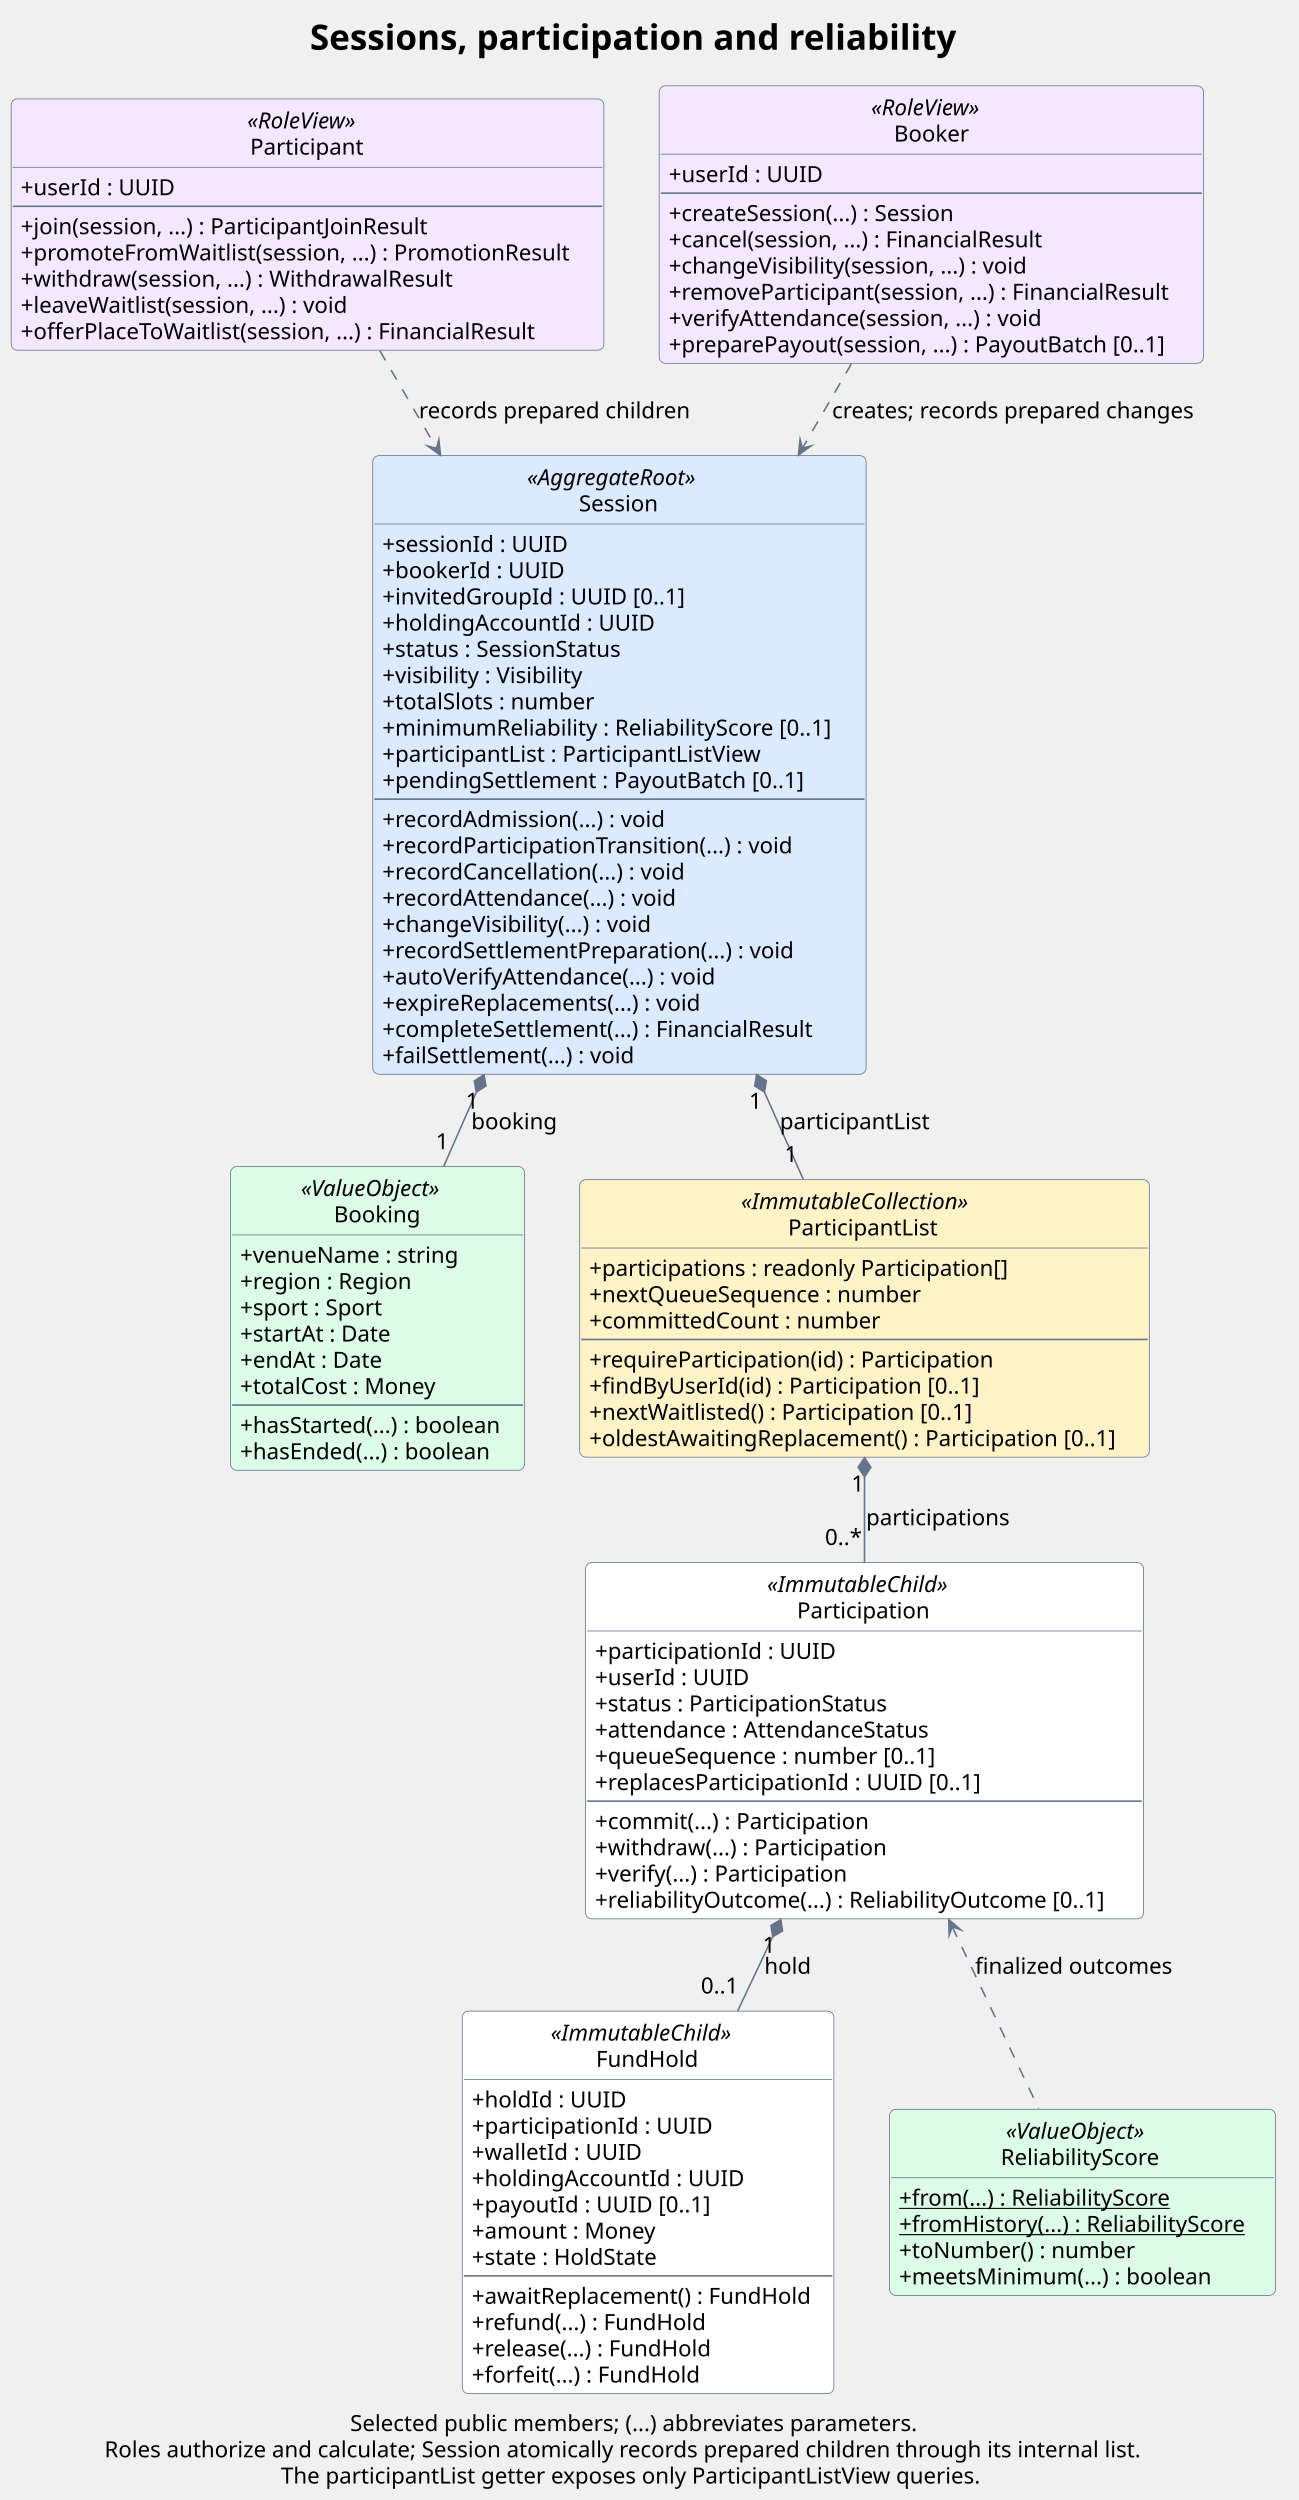
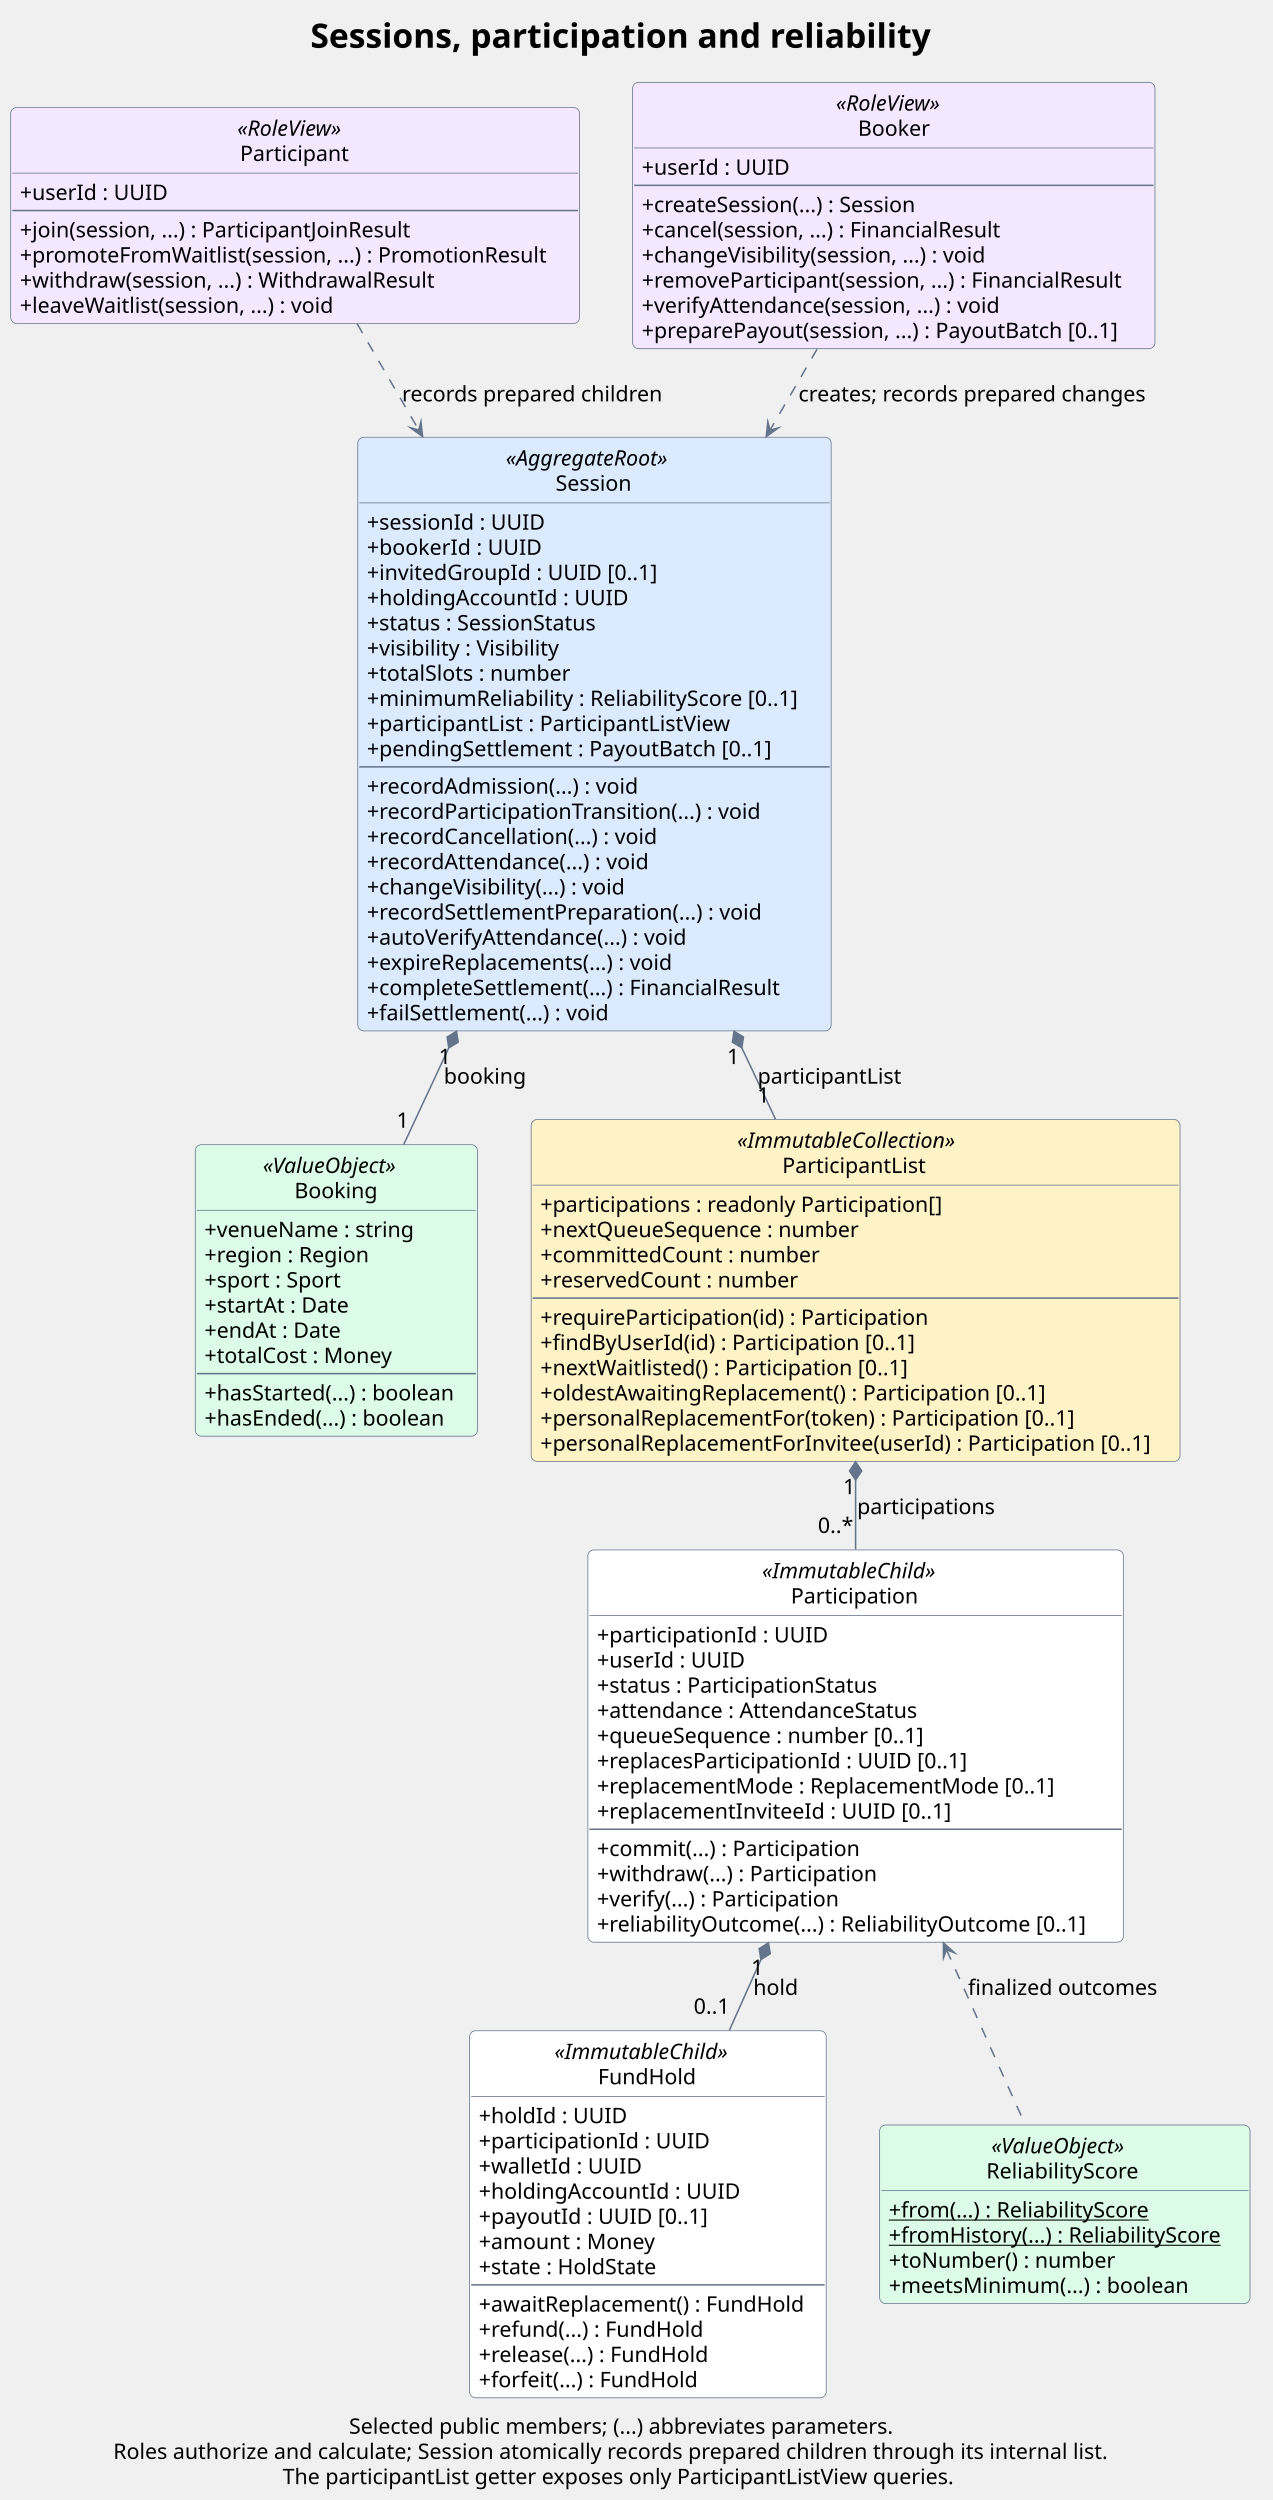
- <svg xmlns="http://www.w3.org/2000/svg" version="1.1" data-diagram-type="CLASS" style="width:816px;height:1571px;background:#FFFFFF;" width="816px" height="1571px" viewBox="0 0 816 1571" zoomAndPan="magnify" preserveAspectRatio="none" contentStyleType="text/css">
+ <svg xmlns="http://www.w3.org/2000/svg" version="1.1" data-diagram-type="CLASS" style="width:833px;height:1637px;background:#FFFFFF;" width="833px" height="1637px" viewBox="0 0 833 1637" zoomAndPan="magnify" preserveAspectRatio="none" contentStyleType="text/css">
  <defs />
  <g font-family="sans-serif" lengthAdjust="spacing">
    <g class="title" data-source-line="1">
-       <text x="194.744" y="31.27" fill="#000" font-size="22" textLength="420.02" font-weight="700">Sessions, participation and reliability</text>
+       <text x="203.244" y="31.27" fill="#000" font-size="22" textLength="420.02" font-weight="700">Sessions, participation and reliability</text>
    </g>
    <g class="entity" data-qualified-name="Session" id="ent0001" data-source-line="24">
-       <rect x="234.25" y="286.31" width="309.999" height="388.742" fill="#DBEAFE" style="stroke:#64748B;stroke-width:0.5;" rx="4" ry="4" />
-       <text x="331.199" y="304.845" fill="#000" font-size="14" textLength="116.102" font-style="italic">«AggregateRoot»</text>
-       <text x="363.775" y="321.334" fill="#000" font-size="14" textLength="50.948">Session</text>
-       <line x1="235.25" y1="329.287" x2="543.249" y2="329.287" style="stroke:#64748B;stroke-width:0.5;" />
-       <text x="240.25" y="346.822" fill="#000" font-size="14" textLength="121.728">+sessionId : UUID</text>
-       <text x="240.25" y="363.31" fill="#000" font-size="14" textLength="118.904">+bookerId : UUID</text>
-       <text x="240.25" y="379.798" fill="#000" font-size="14" textLength="199.104">+invitedGroupId : UUID [0..1]</text>
-       <text x="240.25" y="396.287" fill="#000" font-size="14" textLength="178.008">+holdingAccountId : UUID</text>
-       <text x="240.25" y="412.775" fill="#000" font-size="14" textLength="158.102">+status : SessionStatus</text>
-       <text x="240.25" y="429.263" fill="#000" font-size="14" textLength="138.284">+visibility : Visibility</text>
-       <text x="240.25" y="445.752" fill="#000" font-size="14" textLength="140.615">+totalSlots : number</text>
-       <text x="240.25" y="462.24" fill="#000" font-size="14" textLength="297.999">+minimumReliability : ReliabilityScore [0..1]</text>
-       <text x="240.25" y="478.728" fill="#000" font-size="14" textLength="249.382">+participantList : ParticipantListView</text>
-       <text x="240.25" y="495.216" fill="#000" font-size="14" textLength="274.736">+pendingSettlement : PayoutBatch [0..1]</text>
-       <line x1="235.25" y1="502.17" x2="543.249" y2="502.17" style="stroke:#64748B;stroke-width:1;" />
-       <text x="240.25" y="519.705" fill="#000" font-size="14" textLength="190.552">+recordAdmission(...) : void</text>
-       <text x="240.25" y="536.193" fill="#000" font-size="14" textLength="272.925">+recordParticipationTransition(...) : void</text>
-       <text x="240.25" y="552.681" fill="#000" font-size="14" textLength="202.829">+recordCancellation(...) : void</text>
-       <text x="240.25" y="569.17" fill="#000" font-size="14" textLength="196.178">+recordAttendance(...) : void</text>
-       <text x="240.25" y="585.658" fill="#000" font-size="14" textLength="182.212">+changeVisibility(...) : void</text>
-       <text x="240.25" y="602.146" fill="#000" font-size="14" textLength="269.65">+recordSettlementPreparation(...) : void</text>
-       <text x="240.25" y="618.634" fill="#000" font-size="14" textLength="221.785">+autoVerifyAttendance(...) : void</text>
-       <text x="240.25" y="635.123" fill="#000" font-size="14" textLength="212.434">+expireReplacements(...) : void</text>
-       <text x="240.25" y="651.611" fill="#000" font-size="14" textLength="283.22">+completeSettlement(...) : FinancialResult</text>
-       <text x="240.25" y="668.099" fill="#000" font-size="14" textLength="168.943">+failSettlement(...) : void</text>
+       <rect x="234.25" y="286.3" width="309.999" height="388.742" fill="#DBEAFE" style="stroke:#64748B;stroke-width:0.5;" rx="4" ry="4" />
+       <text x="331.199" y="304.835" fill="#000" font-size="14" textLength="116.102" font-style="italic">«AggregateRoot»</text>
+       <text x="363.775" y="321.324" fill="#000" font-size="14" textLength="50.948">Session</text>
+       <line x1="235.25" y1="329.277" x2="543.249" y2="329.277" style="stroke:#64748B;stroke-width:0.5;" />
+       <text x="240.25" y="346.812" fill="#000" font-size="14" textLength="121.728">+sessionId : UUID</text>
+       <text x="240.25" y="363.3" fill="#000" font-size="14" textLength="118.904">+bookerId : UUID</text>
+       <text x="240.25" y="379.788" fill="#000" font-size="14" textLength="199.104">+invitedGroupId : UUID [0..1]</text>
+       <text x="240.25" y="396.277" fill="#000" font-size="14" textLength="178.008">+holdingAccountId : UUID</text>
+       <text x="240.25" y="412.765" fill="#000" font-size="14" textLength="158.102">+status : SessionStatus</text>
+       <text x="240.25" y="429.253" fill="#000" font-size="14" textLength="138.284">+visibility : Visibility</text>
+       <text x="240.25" y="445.742" fill="#000" font-size="14" textLength="140.615">+totalSlots : number</text>
+       <text x="240.25" y="462.23" fill="#000" font-size="14" textLength="297.999">+minimumReliability : ReliabilityScore [0..1]</text>
+       <text x="240.25" y="478.718" fill="#000" font-size="14" textLength="249.382">+participantList : ParticipantListView</text>
+       <text x="240.25" y="495.206" fill="#000" font-size="14" textLength="274.736">+pendingSettlement : PayoutBatch [0..1]</text>
+       <line x1="235.25" y1="502.16" x2="543.249" y2="502.16" style="stroke:#64748B;stroke-width:1;" />
+       <text x="240.25" y="519.695" fill="#000" font-size="14" textLength="190.552">+recordAdmission(...) : void</text>
+       <text x="240.25" y="536.183" fill="#000" font-size="14" textLength="272.925">+recordParticipationTransition(...) : void</text>
+       <text x="240.25" y="552.671" fill="#000" font-size="14" textLength="202.829">+recordCancellation(...) : void</text>
+       <text x="240.25" y="569.16" fill="#000" font-size="14" textLength="196.178">+recordAttendance(...) : void</text>
+       <text x="240.25" y="585.648" fill="#000" font-size="14" textLength="182.212">+changeVisibility(...) : void</text>
+       <text x="240.25" y="602.136" fill="#000" font-size="14" textLength="269.65">+recordSettlementPreparation(...) : void</text>
+       <text x="240.25" y="618.624" fill="#000" font-size="14" textLength="221.785">+autoVerifyAttendance(...) : void</text>
+       <text x="240.25" y="635.113" fill="#000" font-size="14" textLength="212.434">+expireReplacements(...) : void</text>
+       <text x="240.25" y="651.601" fill="#000" font-size="14" textLength="283.22">+completeSettlement(...) : FinancialResult</text>
+       <text x="240.25" y="668.089" fill="#000" font-size="14" textLength="168.943">+failSettlement(...) : void</text>
    </g>
    <g class="entity" data-qualified-name="Participant" id="ent0002" data-source-line="48">
-       <rect x="7" y="62.16" width="372.493" height="157.906" fill="#F3E8FF" style="stroke:#64748B;stroke-width:0.5;" rx="4" ry="4" />
-       <text x="155.369" y="80.695" fill="#000" font-size="14" textLength="75.756" font-style="italic">«RoleView»</text>
-       <text x="157.163" y="97.184" fill="#000" font-size="14" textLength="72.167">Participant</text>
-       <line x1="8" y1="105.137" x2="378.493" y2="105.137" style="stroke:#64748B;stroke-width:0.5;" />
-       <text x="13" y="122.672" fill="#000" font-size="14" textLength="100.536">+userId : UUID</text>
-       <line x1="8" y1="129.625" x2="378.493" y2="129.625" style="stroke:#64748B;stroke-width:1;" />
-       <text x="13" y="147.16" fill="#000" font-size="14" textLength="271.428">+join(session, ...) : ParticipantJoinResult</text>
-       <text x="13" y="163.648" fill="#000" font-size="14" textLength="360.493">+promoteFromWaitlist(session, ...) : PromotionResult</text>
-       <text x="13" y="180.137" fill="#000" font-size="14" textLength="284.58">+withdraw(session, ...) : WithdrawalResult</text>
-       <text x="13" y="196.625" fill="#000" font-size="14" textLength="219.003">+leaveWaitlist(session, ...) : void</text>
-       <text x="13" y="213.113" fill="#000" font-size="14" textLength="341.455">+offerPlaceToWaitlist(session, ...) : FinancialResult</text>
+       <rect x="7" y="70.4" width="372.493" height="141.418" fill="#F3E8FF" style="stroke:#64748B;stroke-width:0.5;" rx="4" ry="4" />
+       <text x="155.369" y="88.935" fill="#000" font-size="14" textLength="75.756" font-style="italic">«RoleView»</text>
+       <text x="157.163" y="105.424" fill="#000" font-size="14" textLength="72.167">Participant</text>
+       <line x1="8" y1="113.377" x2="378.493" y2="113.377" style="stroke:#64748B;stroke-width:0.5;" />
+       <text x="13" y="130.912" fill="#000" font-size="14" textLength="100.536">+userId : UUID</text>
+       <line x1="8" y1="137.865" x2="378.493" y2="137.865" style="stroke:#64748B;stroke-width:1;" />
+       <text x="13" y="155.4" fill="#000" font-size="14" textLength="271.428">+join(session, ...) : ParticipantJoinResult</text>
+       <text x="13" y="171.888" fill="#000" font-size="14" textLength="360.493">+promoteFromWaitlist(session, ...) : PromotionResult</text>
+       <text x="13" y="188.377" fill="#000" font-size="14" textLength="284.58">+withdraw(session, ...) : WithdrawalResult</text>
+       <text x="13" y="204.865" fill="#000" font-size="14" textLength="219.003">+leaveWaitlist(session, ...) : void</text>
    </g>
-     <g class="entity" data-qualified-name="Booker" id="ent0003" data-source-line="58">
+     <g class="entity" data-qualified-name="Booker" id="ent0003" data-source-line="57">
      <rect x="414.22" y="53.91" width="342.046" height="174.395" fill="#F3E8FF" style="stroke:#64748B;stroke-width:0.5;" rx="4" ry="4" />
      <text x="547.365" y="72.445" fill="#000" font-size="14" textLength="75.756" font-style="italic">«RoleView»</text>
      <text x="561.762" y="88.934" fill="#000" font-size="14" textLength="46.963">Booker</text>
      <line x1="415.22" y1="96.887" x2="755.266" y2="96.887" style="stroke:#64748B;stroke-width:0.5;" />
      <text x="420.22" y="114.422" fill="#000" font-size="14" textLength="100.536">+userId : UUID</text>
      <line x1="415.22" y1="121.375" x2="755.266" y2="121.375" style="stroke:#64748B;stroke-width:1;" />
      <text x="420.22" y="138.91" fill="#000" font-size="14" textLength="190.176">+createSession(...) : Session</text>
      <text x="420.22" y="155.398" fill="#000" font-size="14" textLength="250.243">+cancel(session, ...) : FinancialResult</text>
      <text x="420.22" y="171.887" fill="#000" font-size="14" textLength="241.616">+changeVisibility(session, ...) : void</text>
      <text x="420.22" y="188.375" fill="#000" font-size="14" textLength="330.046">+removeParticipant(session, ...) : FinancialResult</text>
      <text x="420.22" y="204.863" fill="#000" font-size="14" textLength="249.026">+verifyAttendance(session, ...) : void</text>
      <text x="420.22" y="221.352" fill="#000" font-size="14" textLength="326.225">+preparePayout(session, ...) : PayoutBatch [0..1]</text>
    </g>
-     <g class="entity" data-qualified-name="Booking" id="ent0004" data-source-line="69">
-       <rect x="144.88" y="733.05" width="184.73" height="190.883" fill="#DCFCE7" style="stroke:#64748B;stroke-width:0.5;" rx="4" ry="4" />
-       <text x="189.124" y="751.585" fill="#000" font-size="14" textLength="96.243" font-style="italic">«ValueObject»</text>
-       <text x="209.796" y="768.074" fill="#000" font-size="14" textLength="54.899">Booking</text>
-       <line x1="145.88" y1="776.027" x2="328.61" y2="776.027" style="stroke:#64748B;stroke-width:0.5;" />
-       <text x="150.88" y="793.562" fill="#000" font-size="14" textLength="143.151">+venueName : string</text>
-       <text x="150.88" y="810.05" fill="#000" font-size="14" textLength="114.728">+region : Region</text>
-       <text x="150.88" y="826.538" fill="#000" font-size="14" textLength="95.847">+sport : Sport</text>
-       <text x="150.88" y="843.027" fill="#000" font-size="14" textLength="101.637">+startAt : Date</text>
-       <text x="150.88" y="859.515" fill="#000" font-size="14" textLength="95.867">+endAt : Date</text>
-       <text x="150.88" y="876.003" fill="#000" font-size="14" textLength="130.389">+totalCost : Money</text>
-       <line x1="145.88" y1="882.956" x2="328.61" y2="882.956" style="stroke:#64748B;stroke-width:1;" />
-       <text x="150.88" y="900.492" fill="#000" font-size="14" textLength="172.73">+hasStarted(...) : boolean</text>
-       <text x="150.88" y="916.98" fill="#000" font-size="14" textLength="166.346">+hasEnded(...) : boolean</text>
+     <g class="entity" data-qualified-name="Booking" id="ent0004" data-source-line="68">
+       <rect x="127.88" y="749.54" width="184.73" height="190.883" fill="#DCFCE7" style="stroke:#64748B;stroke-width:0.5;" rx="4" ry="4" />
+       <text x="172.124" y="768.075" fill="#000" font-size="14" textLength="96.243" font-style="italic">«ValueObject»</text>
+       <text x="192.796" y="784.564" fill="#000" font-size="14" textLength="54.899">Booking</text>
+       <line x1="128.88" y1="792.517" x2="311.61" y2="792.517" style="stroke:#64748B;stroke-width:0.5;" />
+       <text x="133.88" y="810.052" fill="#000" font-size="14" textLength="143.151">+venueName : string</text>
+       <text x="133.88" y="826.54" fill="#000" font-size="14" textLength="114.728">+region : Region</text>
+       <text x="133.88" y="843.028" fill="#000" font-size="14" textLength="95.847">+sport : Sport</text>
+       <text x="133.88" y="859.517" fill="#000" font-size="14" textLength="101.637">+startAt : Date</text>
+       <text x="133.88" y="876.005" fill="#000" font-size="14" textLength="95.867">+endAt : Date</text>
+       <text x="133.88" y="892.493" fill="#000" font-size="14" textLength="130.389">+totalCost : Money</text>
+       <line x1="128.88" y1="899.446" x2="311.61" y2="899.446" style="stroke:#64748B;stroke-width:1;" />
+       <text x="133.88" y="916.982" fill="#000" font-size="14" textLength="172.73">+hasStarted(...) : boolean</text>
+       <text x="133.88" y="933.47" fill="#000" font-size="14" textLength="166.346">+hasEnded(...) : boolean</text>
    </g>
-     <g class="entity" data-qualified-name="ParticipantList" id="ent0005" data-source-line="81">
-       <rect x="364.25" y="741.29" width="358.001" height="174.395" fill="#FEF3C7" style="stroke:#64748B;stroke-width:0.5;" rx="4" ry="4" />
-       <text x="465.71" y="759.825" fill="#000" font-size="14" textLength="155.08" font-style="italic">«ImmutableCollection»</text>
-       <text x="495.225" y="776.314" fill="#000" font-size="14" textLength="96.052">ParticipantList</text>
-       <line x1="365.25" y1="784.267" x2="721.251" y2="784.267" style="stroke:#64748B;stroke-width:0.5;" />
-       <text x="370.25" y="801.802" fill="#000" font-size="14" textLength="274.511">+participations : readonly Participation[]</text>
-       <text x="370.25" y="818.29" fill="#000" font-size="14" textLength="215.667">+nextQueueSequence : number</text>
-       <text x="370.25" y="834.778" fill="#000" font-size="14" textLength="191.146">+committedCount : number</text>
-       <line x1="365.25" y1="841.732" x2="721.251" y2="841.732" style="stroke:#64748B;stroke-width:1;" />
-       <text x="370.25" y="859.267" fill="#000" font-size="14" textLength="264.612">+requireParticipation(id) : Participation</text>
-       <text x="370.25" y="875.755" fill="#000" font-size="14" textLength="256.566">+findByUserId(id) : Participation [0..1]</text>
-       <text x="370.25" y="892.243" fill="#000" font-size="14" textLength="254.816">+nextWaitlisted() : Participation [0..1]</text>
-       <text x="370.25" y="908.732" fill="#000" font-size="14" textLength="346.001">+oldestAwaitingReplacement() : Participation [0..1]</text>
+     <g class="entity" data-qualified-name="ParticipantList" id="ent0005" data-source-line="80">
+       <rect x="347.81" y="733.05" width="424.87" height="223.859" fill="#FEF3C7" style="stroke:#64748B;stroke-width:0.5;" rx="4" ry="4" />
+       <text x="482.705" y="751.585" fill="#000" font-size="14" textLength="155.08" font-style="italic">«ImmutableCollection»</text>
+       <text x="512.219" y="768.074" fill="#000" font-size="14" textLength="96.052">ParticipantList</text>
+       <line x1="348.81" y1="776.027" x2="771.68" y2="776.027" style="stroke:#64748B;stroke-width:0.5;" />
+       <text x="353.81" y="793.562" fill="#000" font-size="14" textLength="274.511">+participations : readonly Participation[]</text>
+       <text x="353.81" y="810.05" fill="#000" font-size="14" textLength="215.667">+nextQueueSequence : number</text>
+       <text x="353.81" y="826.538" fill="#000" font-size="14" textLength="191.146">+committedCount : number</text>
+       <text x="353.81" y="843.027" fill="#000" font-size="14" textLength="176.155">+reservedCount : number</text>
+       <line x1="348.81" y1="849.98" x2="771.68" y2="849.98" style="stroke:#64748B;stroke-width:1;" />
+       <text x="353.81" y="867.515" fill="#000" font-size="14" textLength="264.612">+requireParticipation(id) : Participation</text>
+       <text x="353.81" y="884.003" fill="#000" font-size="14" textLength="256.566">+findByUserId(id) : Participation [0..1]</text>
+       <text x="353.81" y="900.492" fill="#000" font-size="14" textLength="254.816">+nextWaitlisted() : Participation [0..1]</text>
+       <text x="353.81" y="916.98" fill="#000" font-size="14" textLength="346.001">+oldestAwaitingReplacement() : Participation [0..1]</text>
+       <text x="353.81" y="933.468" fill="#000" font-size="14" textLength="364.328">+personalReplacementFor(token) : Participation [0..1]</text>
+       <text x="353.81" y="949.956" fill="#000" font-size="14" textLength="412.87">+personalReplacementForInvitee(userId) : Participation [0..1]</text>
    </g>
-     <g class="entity" data-qualified-name="Participation" id="ent0006" data-source-line="92">
-       <rect x="367.93" y="981.93" width="350.632" height="223.859" fill="#FFF" style="stroke:#64748B;stroke-width:0.5;" rx="4" ry="4" />
-       <text x="482.027" y="1000.465" fill="#000" font-size="14" textLength="122.438" font-style="italic">«ImmutableChild»</text>
-       <text x="500.839" y="1016.954" fill="#000" font-size="14" textLength="84.813">Participation</text>
-       <line x1="368.93" y1="1024.907" x2="717.562" y2="1024.907" style="stroke:#64748B;stroke-width:0.5;" />
-       <text x="373.93" y="1042.442" fill="#000" font-size="14" textLength="157.069">+participationId : UUID</text>
-       <text x="373.93" y="1058.93" fill="#000" font-size="14" textLength="100.536">+userId : UUID</text>
-       <text x="373.93" y="1075.418" fill="#000" font-size="14" textLength="191.967">+status : ParticipationStatus</text>
-       <text x="373.93" y="1091.907" fill="#000" font-size="14" textLength="217.704">+attendance : AttendanceStatus</text>
-       <text x="373.93" y="1108.395" fill="#000" font-size="14" textLength="223.392">+queueSequence : number [0..1]</text>
-       <text x="373.93" y="1124.883" fill="#000" font-size="14" textLength="252.321">+replacesParticipationId : UUID [0..1]</text>
-       <line x1="368.93" y1="1131.836" x2="717.562" y2="1131.836" style="stroke:#64748B;stroke-width:1;" />
-       <text x="373.93" y="1149.372" fill="#000" font-size="14" textLength="182.82">+commit(...) : Participation</text>
-       <text x="373.93" y="1165.86" fill="#000" font-size="14" textLength="193.443">+withdraw(...) : Participation</text>
-       <text x="373.93" y="1182.348" fill="#000" font-size="14" textLength="168.909">+verify(...) : Participation</text>
-       <text x="373.93" y="1198.836" fill="#000" font-size="14" textLength="338.632">+reliabilityOutcome(...) : ReliabilityOutcome [0..1]</text>
+     <g class="entity" data-qualified-name="Participation" id="ent0006" data-source-line="94">
+       <rect x="384.93" y="1014.91" width="350.632" height="256.836" fill="#FFF" style="stroke:#64748B;stroke-width:0.5;" rx="4" ry="4" />
+       <text x="499.027" y="1033.445" fill="#000" font-size="14" textLength="122.438" font-style="italic">«ImmutableChild»</text>
+       <text x="517.839" y="1049.934" fill="#000" font-size="14" textLength="84.813">Participation</text>
+       <line x1="385.93" y1="1057.887" x2="734.562" y2="1057.887" style="stroke:#64748B;stroke-width:0.5;" />
+       <text x="390.93" y="1075.422" fill="#000" font-size="14" textLength="157.069">+participationId : UUID</text>
+       <text x="390.93" y="1091.91" fill="#000" font-size="14" textLength="100.536">+userId : UUID</text>
+       <text x="390.93" y="1108.398" fill="#000" font-size="14" textLength="191.967">+status : ParticipationStatus</text>
+       <text x="390.93" y="1124.887" fill="#000" font-size="14" textLength="217.704">+attendance : AttendanceStatus</text>
+       <text x="390.93" y="1141.375" fill="#000" font-size="14" textLength="223.392">+queueSequence : number [0..1]</text>
+       <text x="390.93" y="1157.863" fill="#000" font-size="14" textLength="252.321">+replacesParticipationId : UUID [0..1]</text>
+       <text x="390.93" y="1174.352" fill="#000" font-size="14" textLength="309.948">+replacementMode : ReplacementMode [0..1]</text>
+       <text x="390.93" y="1190.84" fill="#000" font-size="14" textLength="240.017">+replacementInviteeId : UUID [0..1]</text>
+       <line x1="385.93" y1="1197.793" x2="734.562" y2="1197.793" style="stroke:#64748B;stroke-width:1;" />
+       <text x="390.93" y="1215.328" fill="#000" font-size="14" textLength="182.82">+commit(...) : Participation</text>
+       <text x="390.93" y="1231.816" fill="#000" font-size="14" textLength="193.443">+withdraw(...) : Participation</text>
+       <text x="390.93" y="1248.305" fill="#000" font-size="14" textLength="168.909">+verify(...) : Participation</text>
+       <text x="390.93" y="1264.793" fill="#000" font-size="14" textLength="338.632">+reliabilityOutcome(...) : ReliabilityOutcome [0..1]</text>
    </g>
-     <g class="entity" data-qualified-name="FundHold" id="ent0007" data-source-line="106">
-       <rect x="290.49" y="1263.79" width="233.505" height="240.348" fill="#FFF" style="stroke:#64748B;stroke-width:0.5;" rx="4" ry="4" />
-       <text x="346.023" y="1282.325" fill="#000" font-size="14" textLength="122.438" font-style="italic">«ImmutableChild»</text>
-       <text x="374.522" y="1298.814" fill="#000" font-size="14" textLength="65.44">FundHold</text>
-       <line x1="291.49" y1="1306.767" x2="522.995" y2="1306.767" style="stroke:#64748B;stroke-width:0.5;" />
-       <text x="296.49" y="1324.302" fill="#000" font-size="14" textLength="101.329">+holdId : UUID</text>
-       <text x="296.49" y="1340.79" fill="#000" font-size="14" textLength="157.069">+participationId : UUID</text>
-       <text x="296.49" y="1357.278" fill="#000" font-size="14" textLength="110.831">+walletId : UUID</text>
-       <text x="296.49" y="1373.767" fill="#000" font-size="14" textLength="178.008">+holdingAccountId : UUID</text>
-       <text x="296.49" y="1390.255" fill="#000" font-size="14" textLength="157.664">+payoutId : UUID [0..1]</text>
-       <text x="296.49" y="1406.743" fill="#000" font-size="14" textLength="120.894">+amount : Money</text>
-       <text x="296.49" y="1423.232" fill="#000" font-size="14" textLength="122.849">+state : HoldState</text>
-       <line x1="291.49" y1="1430.185" x2="522.995" y2="1430.185" style="stroke:#64748B;stroke-width:1;" />
-       <text x="296.49" y="1447.72" fill="#000" font-size="14" textLength="221.505">+awaitReplacement() : FundHold</text>
-       <text x="296.49" y="1464.208" fill="#000" font-size="14" textLength="157.117">+refund(...) : FundHold</text>
-       <text x="296.49" y="1480.696" fill="#000" font-size="14" textLength="160.296">+release(...) : FundHold</text>
-       <text x="296.49" y="1497.185" fill="#000" font-size="14" textLength="153.959">+forfeit(...) : FundHold</text>
+     <g class="entity" data-qualified-name="FundHold" id="ent0007" data-source-line="110">
+       <rect x="307.49" y="1329.74" width="233.505" height="240.348" fill="#FFF" style="stroke:#64748B;stroke-width:0.5;" rx="4" ry="4" />
+       <text x="363.023" y="1348.275" fill="#000" font-size="14" textLength="122.438" font-style="italic">«ImmutableChild»</text>
+       <text x="391.522" y="1364.764" fill="#000" font-size="14" textLength="65.44">FundHold</text>
+       <line x1="308.49" y1="1372.717" x2="539.995" y2="1372.717" style="stroke:#64748B;stroke-width:0.5;" />
+       <text x="313.49" y="1390.252" fill="#000" font-size="14" textLength="101.329">+holdId : UUID</text>
+       <text x="313.49" y="1406.74" fill="#000" font-size="14" textLength="157.069">+participationId : UUID</text>
+       <text x="313.49" y="1423.228" fill="#000" font-size="14" textLength="110.831">+walletId : UUID</text>
+       <text x="313.49" y="1439.717" fill="#000" font-size="14" textLength="178.008">+holdingAccountId : UUID</text>
+       <text x="313.49" y="1456.205" fill="#000" font-size="14" textLength="157.664">+payoutId : UUID [0..1]</text>
+       <text x="313.49" y="1472.693" fill="#000" font-size="14" textLength="120.894">+amount : Money</text>
+       <text x="313.49" y="1489.182" fill="#000" font-size="14" textLength="122.849">+state : HoldState</text>
+       <line x1="308.49" y1="1496.135" x2="539.995" y2="1496.135" style="stroke:#64748B;stroke-width:1;" />
+       <text x="313.49" y="1513.67" fill="#000" font-size="14" textLength="221.505">+awaitReplacement() : FundHold</text>
+       <text x="313.49" y="1530.158" fill="#000" font-size="14" textLength="157.117">+refund(...) : FundHold</text>
+       <text x="313.49" y="1546.646" fill="#000" font-size="14" textLength="160.296">+release(...) : FundHold</text>
+       <text x="313.49" y="1563.135" fill="#000" font-size="14" textLength="153.959">+forfeit(...) : FundHold</text>
    </g>
-     <g class="entity" data-qualified-name="ReliabilityScore" id="ent0008" data-source-line="121">
-       <rect x="558.98" y="1325.5" width="242.528" height="116.93" fill="#DCFCE7" style="stroke:#64748B;stroke-width:0.5;" rx="4" ry="4" />
-       <text x="632.123" y="1344.035" fill="#000" font-size="14" textLength="96.243" font-style="italic">«ValueObject»</text>
-       <text x="628.834" y="1360.524" fill="#000" font-size="14" textLength="102.819">ReliabilityScore</text>
-       <line x1="559.98" y1="1368.477" x2="800.508" y2="1368.477" style="stroke:#64748B;stroke-width:0.5;" />
-       <text x="564.98" y="1386.012" fill="#000" font-size="14" textLength="182.178" text-decoration="underline">+from(...) : ReliabilityScore</text>
-       <text x="564.98" y="1402.5" fill="#000" font-size="14" textLength="230.528" text-decoration="underline">+fromHistory(...) : ReliabilityScore</text>
-       <text x="564.98" y="1418.988" fill="#000" font-size="14" textLength="154.588">+toNumber() : number</text>
-       <text x="564.98" y="1435.477" fill="#000" font-size="14" textLength="205.803">+meetsMinimum(...) : boolean</text>
+     <g class="entity" data-qualified-name="ReliabilityScore" id="ent0008" data-source-line="125">
+       <rect x="575.98" y="1391.45" width="242.528" height="116.93" fill="#DCFCE7" style="stroke:#64748B;stroke-width:0.5;" rx="4" ry="4" />
+       <text x="649.123" y="1409.985" fill="#000" font-size="14" textLength="96.243" font-style="italic">«ValueObject»</text>
+       <text x="645.834" y="1426.474" fill="#000" font-size="14" textLength="102.819">ReliabilityScore</text>
+       <line x1="576.98" y1="1434.427" x2="817.508" y2="1434.427" style="stroke:#64748B;stroke-width:0.5;" />
+       <text x="581.98" y="1451.962" fill="#000" font-size="14" textLength="182.178" text-decoration="underline">+from(...) : ReliabilityScore</text>
+       <text x="581.98" y="1468.45" fill="#000" font-size="14" textLength="230.528" text-decoration="underline">+fromHistory(...) : ReliabilityScore</text>
+       <text x="581.98" y="1484.938" fill="#000" font-size="14" textLength="154.588">+toNumber() : number</text>
+       <text x="581.98" y="1501.427" fill="#000" font-size="14" textLength="205.803">+meetsMinimum(...) : boolean</text>
    </g>
-     <g class="link" data-entity-1="ent0001" data-entity-2="ent0004" id="lnk9" data-source-line="128" data-link-type="composition">
-       <path d="M299.312,686.296 C290.562,706.206 286.8,714.76 278.85,732.85" style="stroke:#64748B;stroke-width:1;" fill="none" id="Session-backto-Booking" codeLine="128" />
-       <polygon points="304.14,675.31,298.064,679.194,299.312,686.296,305.388,682.412,304.14,675.31" fill="#64748B" style="stroke:#64748B;stroke-width:1;stroke-linejoin:miter;stroke-miterlimit:10;" />
-       <text x="296.16" y="709.585" fill="#000" font-size="14" textLength="55.658">booking</text>
-       <text x="292.676" y="696.77" fill="#000" font-size="14">1</text>
-       <text x="273.881" y="722.146" fill="#000" font-size="14">1</text>
+     <g class="link" data-entity-1="ent0001" data-entity-2="ent0004" id="lnk9" data-source-line="132" data-link-type="composition">
+       <path d="M293.857,686.165 C281.837,711.935 275.05,726.49 264.32,749.49" style="stroke:#64748B;stroke-width:1;" fill="none" id="Session-backto-Booking" codeLine="132" />
+       <polygon points="298.93,675.29,292.769,679.037,293.857,686.165,300.019,682.419,298.93,675.29" fill="#64748B" style="stroke:#64748B;stroke-width:1;stroke-linejoin:miter;stroke-miterlimit:10;" />
+       <text x="290.61" y="709.585" fill="#000" font-size="14" textLength="55.658">booking</text>
+       <text x="287.262" y="696.75" fill="#000" font-size="14">1</text>
+       <text x="259.674" y="738.475" fill="#000" font-size="14">1</text>
    </g>
-     <g class="link" data-entity-1="ent0002" data-entity-2="ent0001" id="lnk10" data-source-line="129" data-link-type="dependency">
-       <path d="M238.71,220.4 C250.35,240.47 260.9,258.626 274.32,281.746" style="stroke:#64748B;stroke-width:1;stroke-dasharray:7,7;" fill="none" id="Participant-to-Session" codeLine="129" />
-       <polygon points="276.83,286.07,275.771,276.278,274.32,281.746,268.852,280.294,276.83,286.07" fill="#64748B" style="stroke:#64748B;stroke-width:1;stroke-linejoin:miter;stroke-miterlimit:10;" />
-       <text x="263.24" y="262.845" fill="#000" font-size="14" textLength="176.039">records prepared children</text>
+     <g class="link" data-entity-1="ent0002" data-entity-2="ent0001" id="lnk10" data-source-line="133" data-link-type="dependency">
+       <path d="M233.86,212.05 C246.64,234.07 258.919,255.226 274.199,281.536" style="stroke:#64748B;stroke-width:1;stroke-dasharray:7,7;" fill="none" id="Participant-to-Session" codeLine="133" />
+       <polygon points="276.71,285.86,275.649,276.069,274.199,281.536,268.731,280.086,276.71,285.86" fill="#64748B" style="stroke:#64748B;stroke-width:1;stroke-linejoin:miter;stroke-miterlimit:10;" />
+       <text x="263.24" y="262.835" fill="#000" font-size="14" textLength="176.039">records prepared children</text>
    </g>
-     <g class="link" data-entity-1="ent0003" data-entity-2="ent0001" id="lnk11" data-source-line="130" data-link-type="dependency">
-       <path d="M535.03,228.6 C524.65,246.48 515.83,261.656 504.23,281.636" style="stroke:#64748B;stroke-width:1;stroke-dasharray:7,7;" fill="none" id="Booker-to-Session" codeLine="130" />
+     <g class="link" data-entity-1="ent0003" data-entity-2="ent0001" id="lnk11" data-source-line="134" data-link-type="dependency">
+       <path d="M535.03,228.6 C524.65,246.48 515.83,261.656 504.23,281.636" style="stroke:#64748B;stroke-width:1;stroke-dasharray:7,7;" fill="none" id="Booker-to-Session" codeLine="134" />
      <polygon points="501.72,285.96,509.698,280.185,504.23,281.636,502.78,276.168,501.72,285.96" fill="#64748B" style="stroke:#64748B;stroke-width:1;stroke-linejoin:miter;stroke-miterlimit:10;" />
-       <text x="522.85" y="262.845" fill="#000" font-size="14" textLength="234.466">creates; records prepared changes</text>
+       <text x="522.85" y="262.835" fill="#000" font-size="14" textLength="234.466">creates; records prepared changes</text>
    </g>
-     <g class="link" data-entity-1="ent0001" data-entity-2="ent0005" id="lnk12" data-source-line="131" data-link-type="composition">
-       <path d="M480.361,686.273 C490.601,709.273 495.74,720.81 504.8,741.15" style="stroke:#64748B;stroke-width:1;" fill="none" id="Session-backto-ParticipantList" codeLine="131" />
-       <polygon points="475.48,675.31,474.266,682.418,480.361,686.273,481.575,679.165,475.48,675.31" fill="#64748B" style="stroke:#64748B;stroke-width:1;stroke-linejoin:miter;stroke-miterlimit:10;" />
-       <text x="490.04" y="709.585" fill="#000" font-size="14" textLength="97.125">participantList</text>
-       <text x="470.709" y="696.77" fill="#000" font-size="14">1</text>
-       <text x="493.057" y="730.216" fill="#000" font-size="14">1</text>
+     <g class="link" data-entity-1="ent0001" data-entity-2="ent0005" id="lnk12" data-source-line="135" data-link-type="composition">
+       <path d="M485.751,686.143 C495.051,705.853 499.14,714.5 507.81,732.88" style="stroke:#64748B;stroke-width:1;" fill="none" id="Session-backto-ParticipantList" codeLine="135" />
+       <polygon points="480.63,675.29,479.573,682.423,485.751,686.143,486.808,679.01,480.63,675.29" fill="#64748B" style="stroke:#64748B;stroke-width:1;stroke-linejoin:miter;stroke-miterlimit:10;" />
+       <text x="496.09" y="709.585" fill="#000" font-size="14" textLength="97.125">participantList</text>
+       <text x="476.06" y="696.75" fill="#000" font-size="14">1</text>
+       <text x="495.872" y="721.988" fill="#000" font-size="14">1</text>
    </g>
-     <g class="link" data-entity-1="ent0005" data-entity-2="ent0006" id="lnk13" data-source-line="132" data-link-type="composition">
-       <path d="M543.25,928.09 C543.25,949.08 543.25,959.81 543.25,981.76" style="stroke:#64748B;stroke-width:1;" fill="none" id="ParticipantList-backto-Participation" codeLine="132" />
-       <polygon points="543.25,916.09,539.25,922.09,543.25,928.09,547.25,922.09,543.25,916.09" fill="#64748B" style="stroke:#64748B;stroke-width:1;stroke-linejoin:miter;stroke-miterlimit:10;" />
-       <text x="544.25" y="958.465" fill="#000" font-size="14" textLength="93.023">participations</text>
-       <text x="534.965" y="937.263" fill="#000" font-size="14">1</text>
-       <text x="518.423" y="970.868" fill="#000" font-size="14" textLength="24.459">0..*</text>
+     <g class="link" data-entity-1="ent0005" data-entity-2="ent0006" id="lnk13" data-source-line="136" data-link-type="composition">
+       <path d="M560.25,969.17 C560.25,987.89 560.25,995.46 560.25,1014.56" style="stroke:#64748B;stroke-width:1;" fill="none" id="ParticipantList-backto-Participation" codeLine="136" />
+       <polygon points="560.25,957.17,556.25,963.17,560.25,969.17,564.25,963.17,560.25,957.17" fill="#64748B" style="stroke:#64748B;stroke-width:1;stroke-linejoin:miter;stroke-miterlimit:10;" />
+       <text x="561.25" y="991.445" fill="#000" font-size="14" textLength="93.023">participations</text>
+       <text x="552.021" y="978.421" fill="#000" font-size="14">1</text>
+       <text x="535.533" y="1003.776" fill="#000" font-size="14" textLength="24.459">0..*</text>
    </g>
-     <g class="link" data-entity-1="ent0006" data-entity-2="ent0007" id="lnk14" data-source-line="133" data-link-type="composition">
-       <path d="M485.544,1217.1 C476.644,1235.94 472.5,1244.72 463.52,1263.76" style="stroke:#64748B;stroke-width:1;" fill="none" id="Participation-backto-FundHold" codeLine="133" />
-       <polygon points="490.67,1206.25,484.49,1209.967,485.544,1217.1,491.724,1213.384,490.67,1206.25" fill="#64748B" style="stroke:#64748B;stroke-width:1;stroke-linejoin:miter;stroke-miterlimit:10;" />
-       <text x="480.32" y="1240.325" fill="#000" font-size="14" textLength="30.146">hold</text>
-       <text x="479.248" y="1227.136" fill="#000" font-size="14">1</text>
-       <text x="440.447" y="1252.698" fill="#000" font-size="14" textLength="26.564">0..1</text>
+     <g class="link" data-entity-1="ent0006" data-entity-2="ent0007" id="lnk14" data-source-line="137" data-link-type="composition">
+       <path d="M498.27,1283.129 C489.77,1302.179 485.92,1310.79 477.5,1329.66" style="stroke:#64748B;stroke-width:1;" fill="none" id="Participation-backto-FundHold" codeLine="137" />
+       <polygon points="503.16,1272.17,497.062,1276.02,498.27,1283.129,504.368,1279.279,503.16,1272.17" fill="#64748B" style="stroke:#64748B;stroke-width:1;stroke-linejoin:miter;stroke-miterlimit:10;" />
+       <text x="493.25" y="1306.275" fill="#000" font-size="14" textLength="30.146">hold</text>
+       <text x="491.843" y="1293.202" fill="#000" font-size="14">1</text>
+       <text x="454.224" y="1318.595" fill="#000" font-size="14" textLength="26.564">0..1</text>
    </g>
-     <g class="link" data-entity-1="ent0006" data-entity-2="ent0008" id="lnk16" data-source-line="134" data-link-type="dependency">
-       <path d="M598.357,1210.766 C617.637,1251.306 636.5,1290.97 652.69,1325.01" style="stroke:#64748B;stroke-width:1;stroke-dasharray:7,7;" fill="none" id="Participation-backto-ReliabilityScore" codeLine="134" />
-       <polygon points="596.21,1206.25,596.463,1216.096,598.357,1210.766,603.688,1212.66,596.21,1206.25" fill="#64748B" style="stroke:#64748B;stroke-width:1;stroke-linejoin:miter;stroke-miterlimit:10;" />
-       <text x="612.75" y="1240.325" fill="#000" font-size="14" textLength="129.076">finalized outcomes</text>
+     <g class="link" data-entity-1="ent0006" data-entity-2="ent0008" id="lnk16" data-source-line="138" data-link-type="dependency">
+       <path d="M619.801,1276.73 C638.401,1318.09 656.06,1357.35 671.2,1391.01" style="stroke:#64748B;stroke-width:1;stroke-dasharray:7,7;" fill="none" id="Participation-backto-ReliabilityScore" codeLine="138" />
+       <polygon points="617.75,1272.17,617.793,1282.019,619.801,1276.73,625.089,1278.738,617.75,1272.17" fill="#64748B" style="stroke:#64748B;stroke-width:1;stroke-linejoin:miter;stroke-miterlimit:10;" />
+       <text x="633.85" y="1306.275" fill="#000" font-size="14" textLength="129.076">finalized outcomes</text>
    </g>
-     <g class="caption" data-source-line="138">
-       <text x="220.027" y="1527.673" fill="#000" font-size="14" textLength="369.455">Selected public members; (...) abbreviates parameters.</text>
-       <text x="65.661" y="1544.161" fill="#000" font-size="14" textLength="678.187">Roles authorize and calculate; Session atomically records prepared children through its internal list.</text>
-       <text x="176.567" y="1560.65" fill="#000" font-size="14" textLength="456.374">The participantList getter exposes only ParticipantListView queries.</text>
+     <g class="caption" data-source-line="142">
+       <text x="228.527" y="1593.623" fill="#000" font-size="14" textLength="369.455">Selected public members; (...) abbreviates parameters.</text>
+       <text x="74.161" y="1610.111" fill="#000" font-size="14" textLength="678.187">Roles authorize and calculate; Session atomically records prepared children through its internal list.</text>
+       <text x="185.067" y="1626.6" fill="#000" font-size="14" textLength="456.374">The participantList getter exposes only ParticipantListView queries.</text>
    </g>
  </g>
</svg>
